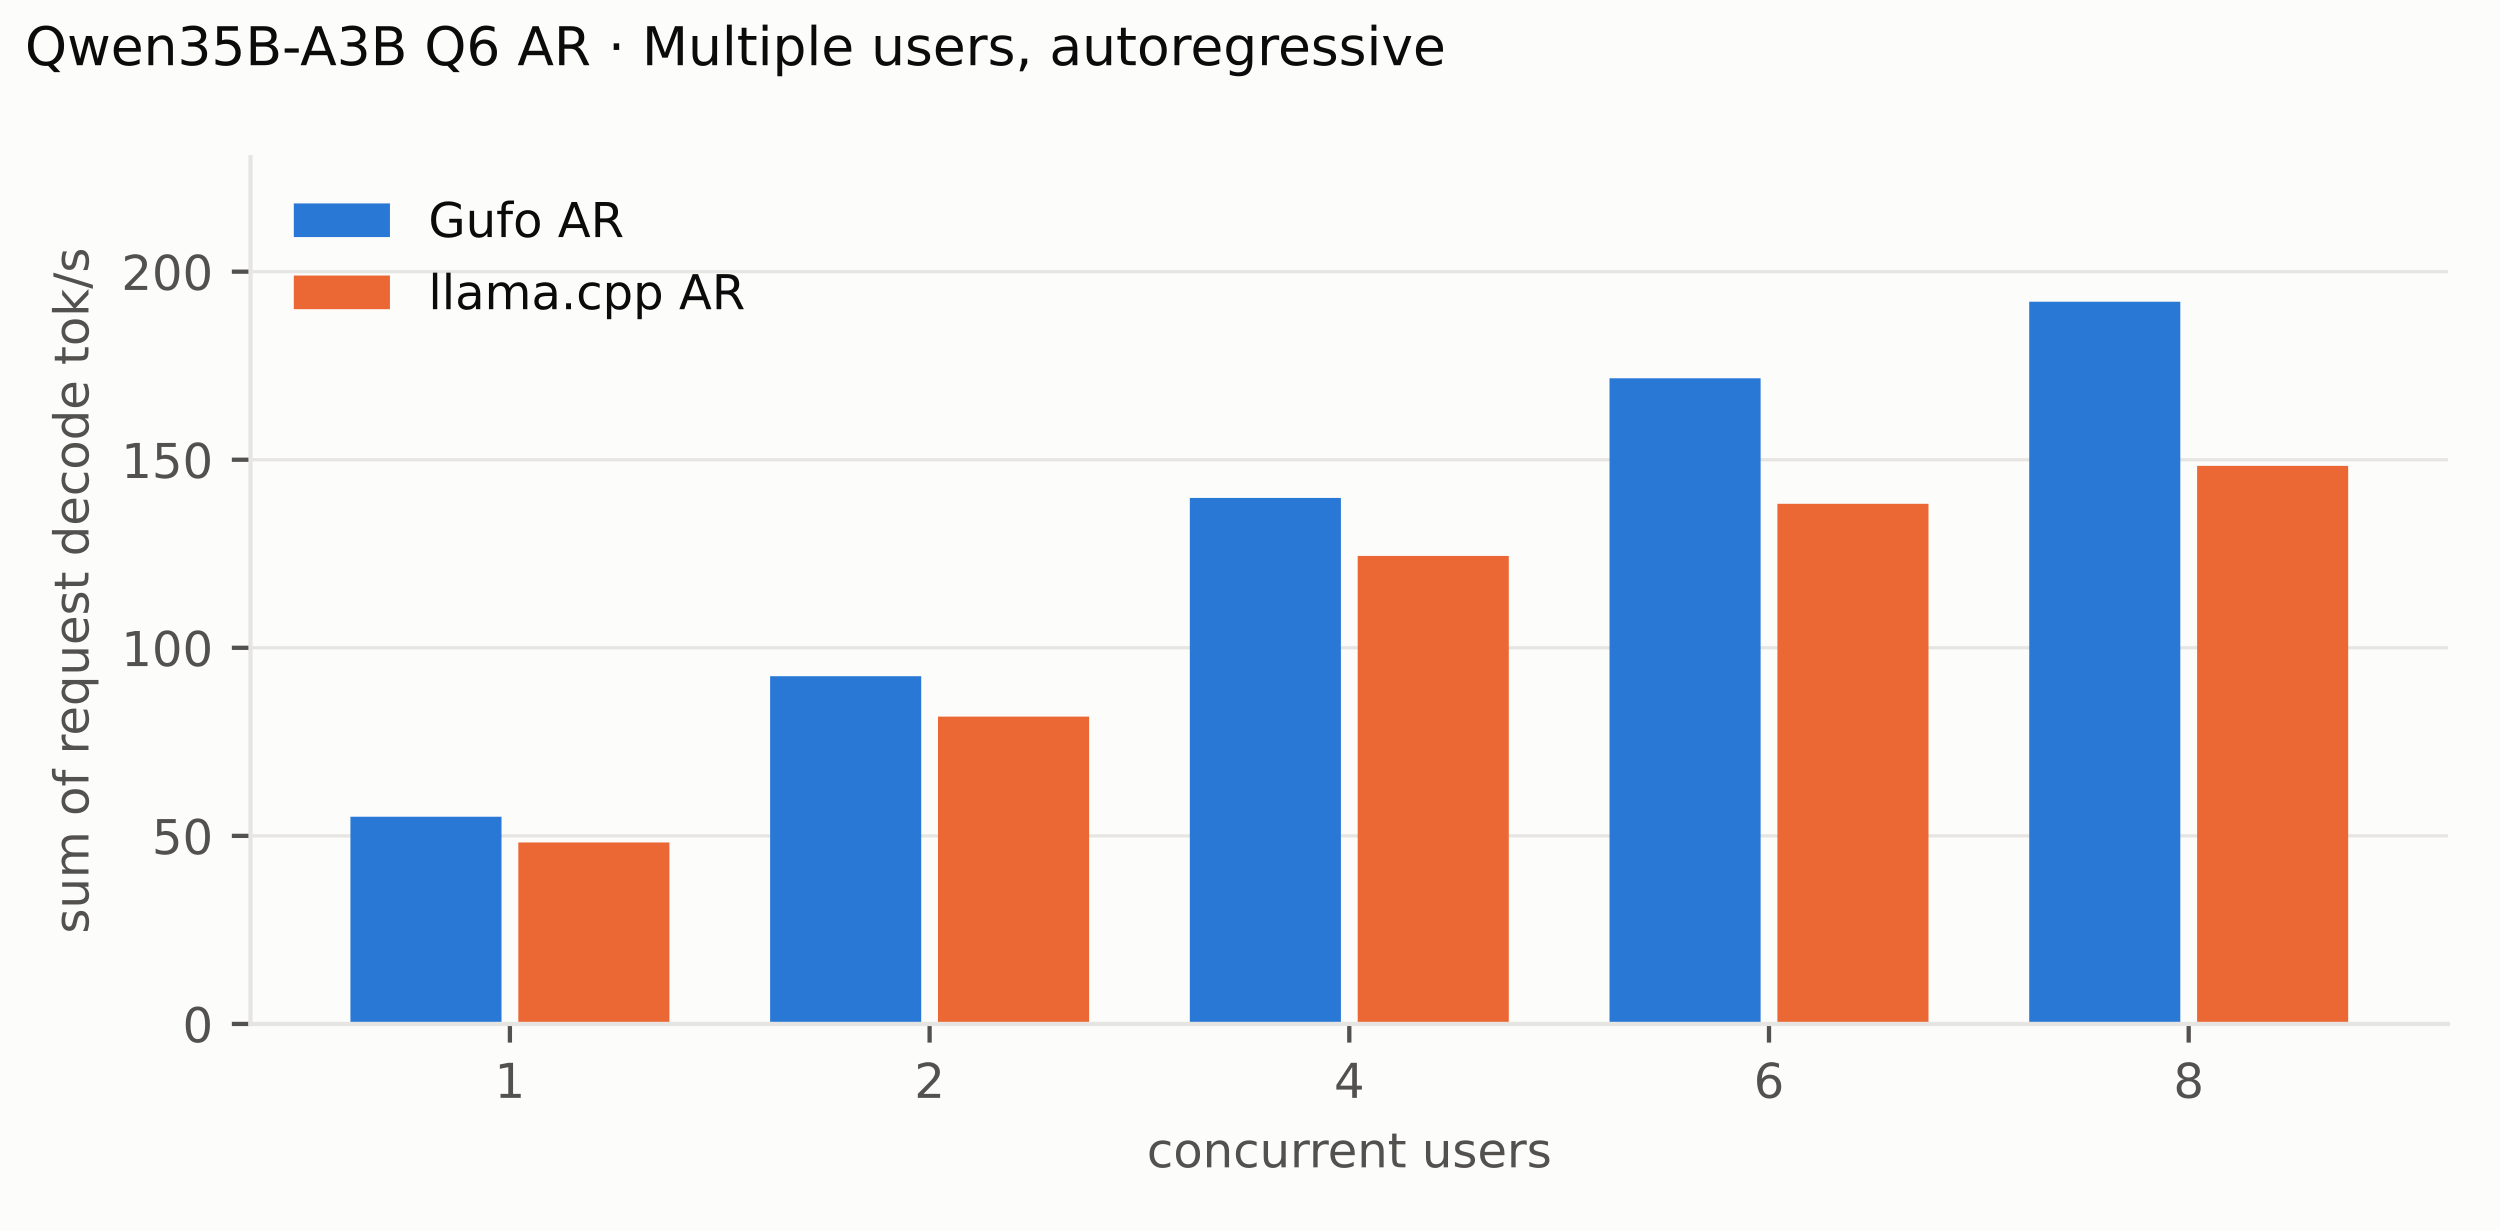
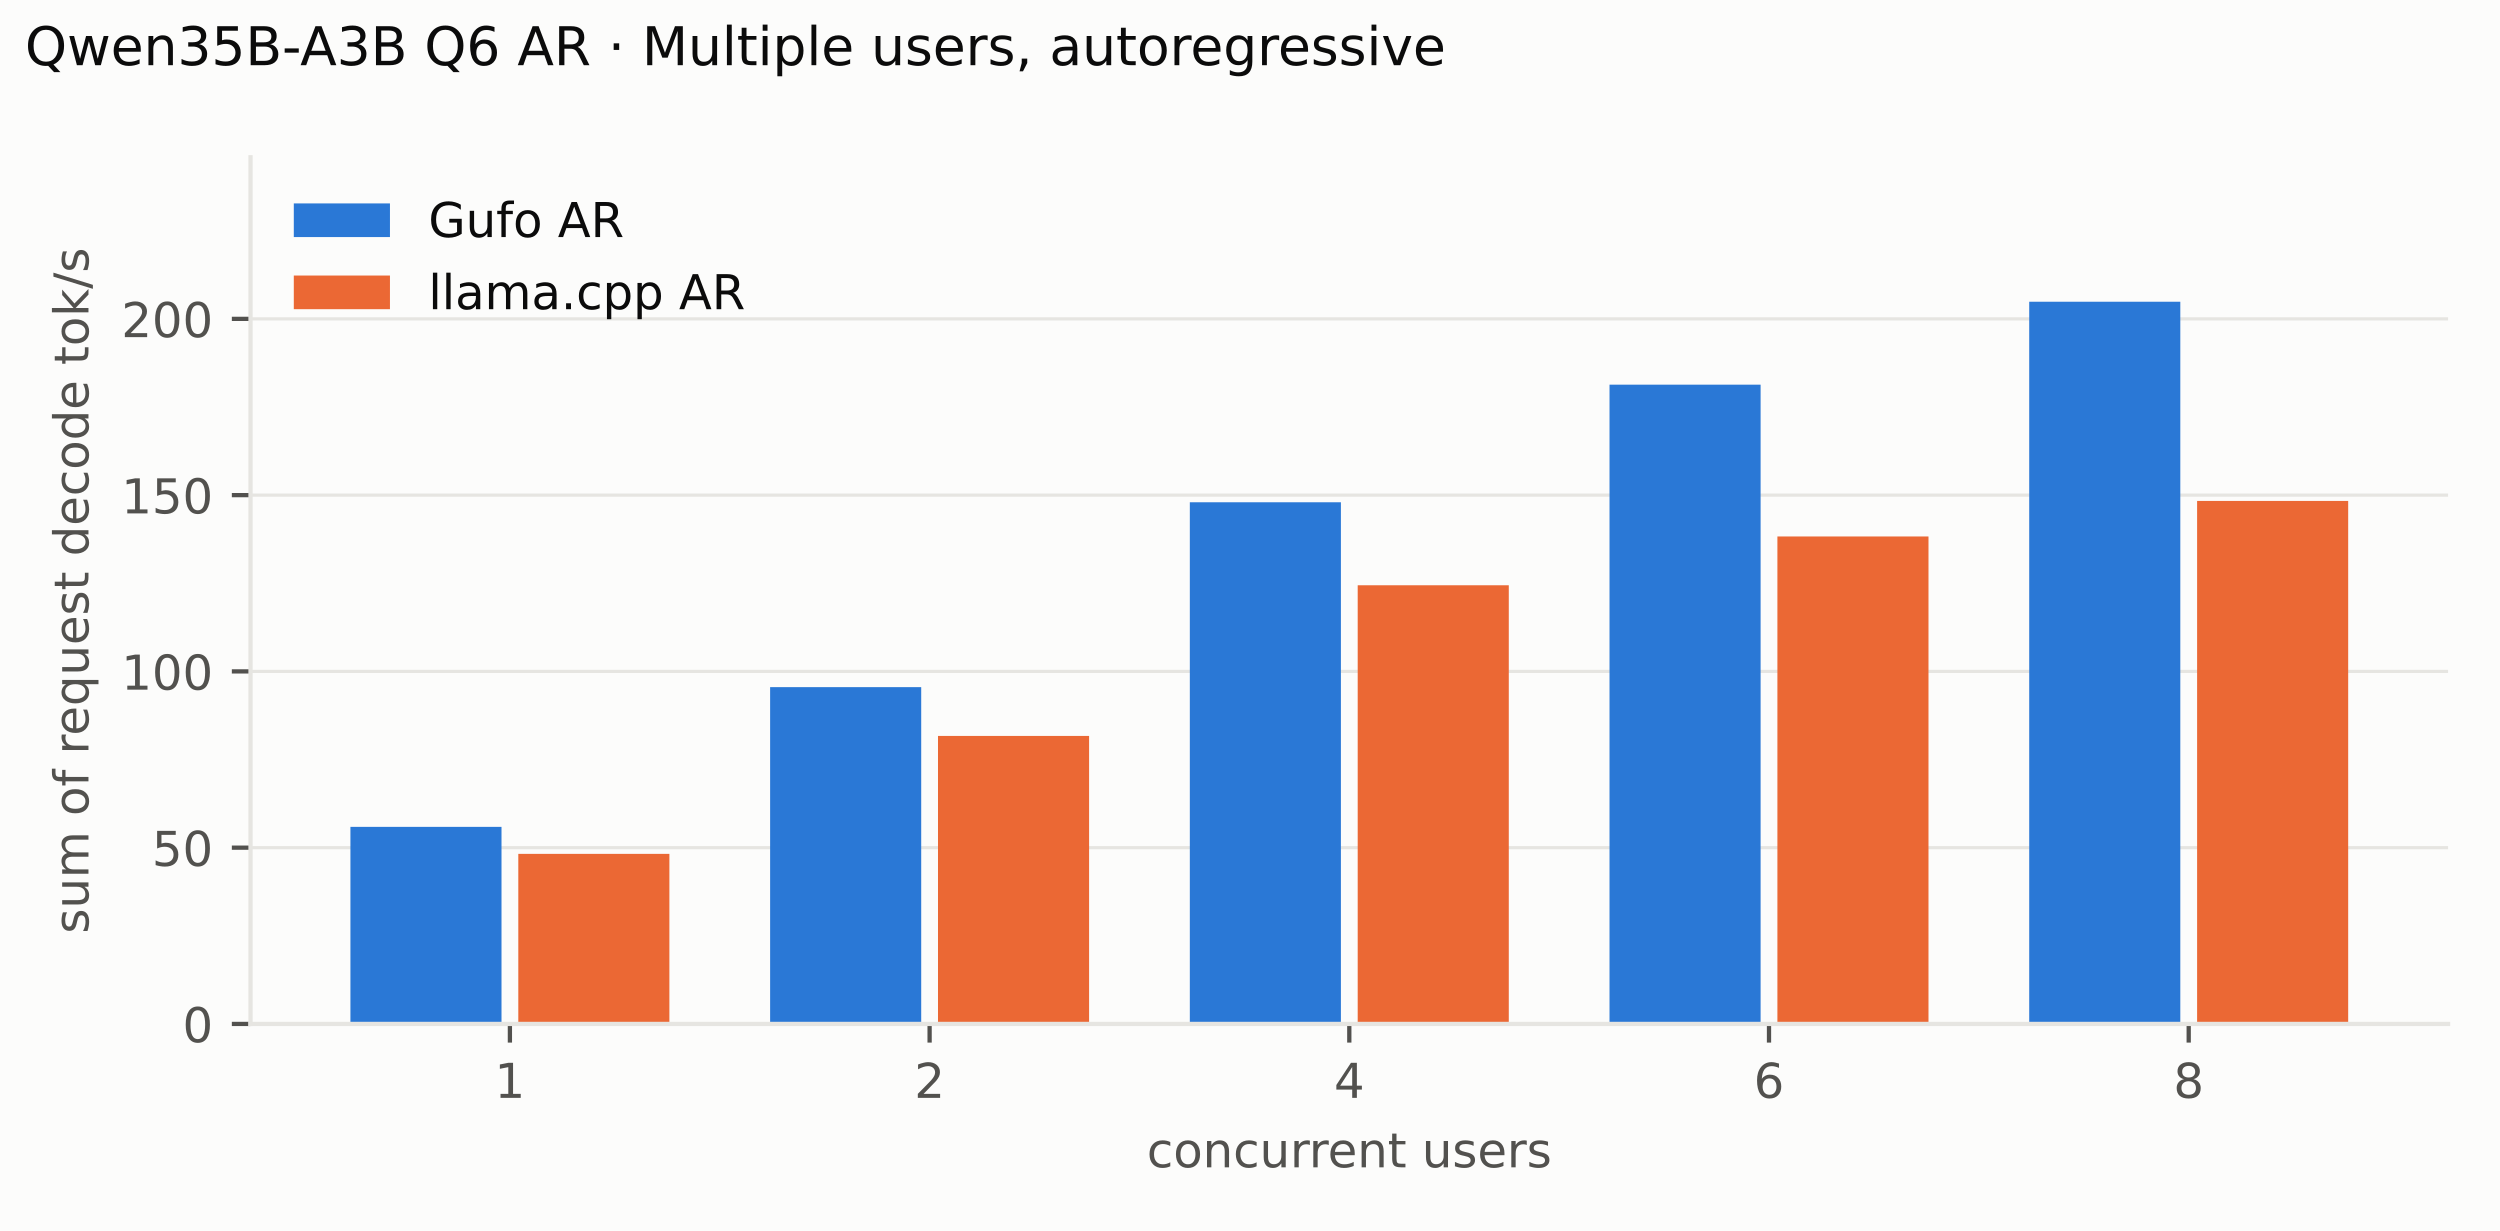
<svg xmlns="http://www.w3.org/2000/svg" xmlns:xlink="http://www.w3.org/1999/xlink" width="468pt" height="230.4pt" viewBox="0 0 468 230.4" version="1.1">
  <defs>
    <style type="text/css">*{stroke-linejoin: round; stroke-linecap: butt}</style>
  </defs>
  <g id="figure_1">
    <g id="patch_1">
      <path d="M 0 230.4 L 468 230.4 L 468 0 L 0 0 z " style="fill: #fcfcfb" />
    </g>
    <g id="axes_1">
      <g id="patch_2">
        <path d="M 46.899 191.68 L 458.28 191.68 L 458.28 29.441 L 46.899 29.441 z " style="fill: #fcfcfb" />
      </g>
      <g id="matplotlib.axis_1">
        <g id="xtick_1">
          <g id="line2d_1">
            <defs>
              <path id="m1ebf051f68" d="M 0 0 L 0 3.5 " style="stroke: #52514e; stroke-width: 0.8" />
            </defs>
            <g>
              <use xlink:href="#m1ebf051f68" x="95.454" y="191.68" style="fill: #52514e; stroke: #52514e; stroke-width: 0.8" />
            </g>
          </g>
          <g id="text_1">
            <text style="font-size: 9px; font-family: 'DejaVu Sans', 'Bitstream Vera Sans', 'Computer Modern Sans Serif', 'Lucida Grande', 'Verdana', 'Geneva', 'Lucid', 'Arial', 'Helvetica', 'Avant Garde', sans-serif; text-anchor: middle; fill: #52514e" x="95.454" y="205.518" transform="rotate(-0 95.4543 205.5179)">1</text>
          </g>
        </g>
        <g id="xtick_2">
          <g id="line2d_2">
            <g>
              <use xlink:href="#m1ebf051f68" x="174.022" y="191.68" style="fill: #52514e; stroke: #52514e; stroke-width: 0.8" />
            </g>
          </g>
          <g id="text_2">
            <text style="font-size: 9px; font-family: 'DejaVu Sans', 'Bitstream Vera Sans', 'Computer Modern Sans Serif', 'Lucida Grande', 'Verdana', 'Geneva', 'Lucid', 'Arial', 'Helvetica', 'Avant Garde', sans-serif; text-anchor: middle; fill: #52514e" x="174.022" y="205.518" transform="rotate(-0 174.022 205.5179)">2</text>
          </g>
        </g>
        <g id="xtick_3">
          <g id="line2d_3">
            <g>
              <use xlink:href="#m1ebf051f68" x="252.59" y="191.68" style="fill: #52514e; stroke: #52514e; stroke-width: 0.8" />
            </g>
          </g>
          <g id="text_3">
            <text style="font-size: 9px; font-family: 'DejaVu Sans', 'Bitstream Vera Sans', 'Computer Modern Sans Serif', 'Lucida Grande', 'Verdana', 'Geneva', 'Lucid', 'Arial', 'Helvetica', 'Avant Garde', sans-serif; text-anchor: middle; fill: #52514e" x="252.59" y="205.518" transform="rotate(-0 252.5897 205.5179)">4</text>
          </g>
        </g>
        <g id="xtick_4">
          <g id="line2d_4">
            <g>
              <use xlink:href="#m1ebf051f68" x="331.157" y="191.68" style="fill: #52514e; stroke: #52514e; stroke-width: 0.8" />
            </g>
          </g>
          <g id="text_4">
            <text style="font-size: 9px; font-family: 'DejaVu Sans', 'Bitstream Vera Sans', 'Computer Modern Sans Serif', 'Lucida Grande', 'Verdana', 'Geneva', 'Lucid', 'Arial', 'Helvetica', 'Avant Garde', sans-serif; text-anchor: middle; fill: #52514e" x="331.157" y="205.518" transform="rotate(-0 331.1574 205.5179)">6</text>
          </g>
        </g>
        <g id="xtick_5">
          <g id="line2d_5">
            <g>
              <use xlink:href="#m1ebf051f68" x="409.725" y="191.68" style="fill: #52514e; stroke: #52514e; stroke-width: 0.8" />
            </g>
          </g>
          <g id="text_5">
            <text style="font-size: 9px; font-family: 'DejaVu Sans', 'Bitstream Vera Sans', 'Computer Modern Sans Serif', 'Lucida Grande', 'Verdana', 'Geneva', 'Lucid', 'Arial', 'Helvetica', 'Avant Garde', sans-serif; text-anchor: middle; fill: #52514e" x="409.725" y="205.518" transform="rotate(-0 409.7252 205.5179)">8</text>
          </g>
        </g>
        <g id="text_6">
          <text style="font-size: 9px; font-family: 'DejaVu Sans', 'Bitstream Vera Sans', 'Computer Modern Sans Serif', 'Lucida Grande', 'Verdana', 'Geneva', 'Lucid', 'Arial', 'Helvetica', 'Avant Garde', sans-serif; text-anchor: middle; fill: #52514e" x="252.59" y="218.518" transform="rotate(-0 252.5897 218.5179)">concurrent users</text>
        </g>
      </g>
      <g id="matplotlib.axis_2">
        <g id="ytick_1">
          <g id="line2d_6">
            <path d="M 46.899 191.68 L 458.28 191.68 " clip-path="url(#pb5c279a9e9)" style="fill: none; stroke: #e6e5e1; stroke-width: 0.6; stroke-linecap: square" />
          </g>
          <g id="line2d_7">
            <defs>
              <path id="m680e5b1e24" d="M 0 0 L -3.5 0 " style="stroke: #52514e; stroke-width: 0.8" />
            </defs>
            <g>
              <use xlink:href="#m680e5b1e24" x="46.899" y="191.68" style="fill: #52514e; stroke: #52514e; stroke-width: 0.8" />
            </g>
          </g>
          <g id="text_7">
            <text style="font-size: 9px; font-family: 'DejaVu Sans', 'Bitstream Vera Sans', 'Computer Modern Sans Serif', 'Lucida Grande', 'Verdana', 'Geneva', 'Lucid', 'Arial', 'Helvetica', 'Avant Garde', sans-serif; text-anchor: end; fill: #52514e" x="39.899" y="195.099" transform="rotate(-0 39.89945 195.0989)">0</text>
          </g>
        </g>
        <g id="ytick_2">
          <g id="line2d_8">
-             <path d="M 46.899 156.474 L 458.28 156.474 " clip-path="url(#pb5c279a9e9)" style="fill: none; stroke: #e6e5e1; stroke-width: 0.6; stroke-linecap: square" />
+             <path d="M 46.899 158.684 L 458.28 158.684 " clip-path="url(#pb5c279a9e9)" style="fill: none; stroke: #e6e5e1; stroke-width: 0.6; stroke-linecap: square" />
          </g>
          <g id="line2d_9">
            <g>
-               <use xlink:href="#m680e5b1e24" x="46.899" y="156.474" style="fill: #52514e; stroke: #52514e; stroke-width: 0.8" />
+               <use xlink:href="#m680e5b1e24" x="46.899" y="158.684" style="fill: #52514e; stroke: #52514e; stroke-width: 0.8" />
            </g>
          </g>
          <g id="text_8">
-             <text style="font-size: 9px; font-family: 'DejaVu Sans', 'Bitstream Vera Sans', 'Computer Modern Sans Serif', 'Lucida Grande', 'Verdana', 'Geneva', 'Lucid', 'Arial', 'Helvetica', 'Avant Garde', sans-serif; text-anchor: end; fill: #52514e" x="39.899" y="159.893" transform="rotate(-0 39.89945 159.8926)">50</text>
+             <text style="font-size: 9px; font-family: 'DejaVu Sans', 'Bitstream Vera Sans', 'Computer Modern Sans Serif', 'Lucida Grande', 'Verdana', 'Geneva', 'Lucid', 'Arial', 'Helvetica', 'Avant Garde', sans-serif; text-anchor: end; fill: #52514e" x="39.899" y="162.103" transform="rotate(-0 39.89945 162.1026)">50</text>
          </g>
        </g>
        <g id="ytick_3">
          <g id="line2d_10">
-             <path d="M 46.899 121.267 L 458.28 121.267 " clip-path="url(#pb5c279a9e9)" style="fill: none; stroke: #e6e5e1; stroke-width: 0.6; stroke-linecap: square" />
+             <path d="M 46.899 125.687 L 458.28 125.687 " clip-path="url(#pb5c279a9e9)" style="fill: none; stroke: #e6e5e1; stroke-width: 0.6; stroke-linecap: square" />
          </g>
          <g id="line2d_11">
            <g>
-               <use xlink:href="#m680e5b1e24" x="46.899" y="121.267" style="fill: #52514e; stroke: #52514e; stroke-width: 0.8" />
+               <use xlink:href="#m680e5b1e24" x="46.899" y="125.687" style="fill: #52514e; stroke: #52514e; stroke-width: 0.8" />
            </g>
          </g>
          <g id="text_9">
-             <text style="font-size: 9px; font-family: 'DejaVu Sans', 'Bitstream Vera Sans', 'Computer Modern Sans Serif', 'Lucida Grande', 'Verdana', 'Geneva', 'Lucid', 'Arial', 'Helvetica', 'Avant Garde', sans-serif; text-anchor: end; fill: #52514e" x="39.899" y="124.686" transform="rotate(-0 39.89945 124.6863)">100</text>
+             <text style="font-size: 9px; font-family: 'DejaVu Sans', 'Bitstream Vera Sans', 'Computer Modern Sans Serif', 'Lucida Grande', 'Verdana', 'Geneva', 'Lucid', 'Arial', 'Helvetica', 'Avant Garde', sans-serif; text-anchor: end; fill: #52514e" x="39.899" y="129.106" transform="rotate(-0 39.89945 129.1062)">100</text>
          </g>
        </g>
        <g id="ytick_4">
          <g id="line2d_12">
-             <path d="M 46.899 86.061 L 458.28 86.061 " clip-path="url(#pb5c279a9e9)" style="fill: none; stroke: #e6e5e1; stroke-width: 0.6; stroke-linecap: square" />
+             <path d="M 46.899 92.691 L 458.28 92.691 " clip-path="url(#pb5c279a9e9)" style="fill: none; stroke: #e6e5e1; stroke-width: 0.6; stroke-linecap: square" />
          </g>
          <g id="line2d_13">
            <g>
-               <use xlink:href="#m680e5b1e24" x="46.899" y="86.061" style="fill: #52514e; stroke: #52514e; stroke-width: 0.8" />
+               <use xlink:href="#m680e5b1e24" x="46.899" y="92.691" style="fill: #52514e; stroke: #52514e; stroke-width: 0.8" />
            </g>
          </g>
          <g id="text_10">
-             <text style="font-size: 9px; font-family: 'DejaVu Sans', 'Bitstream Vera Sans', 'Computer Modern Sans Serif', 'Lucida Grande', 'Verdana', 'Geneva', 'Lucid', 'Arial', 'Helvetica', 'Avant Garde', sans-serif; text-anchor: end; fill: #52514e" x="39.899" y="89.48" transform="rotate(-0 39.89945 89.47996)">150</text>
+             <text style="font-size: 9px; font-family: 'DejaVu Sans', 'Bitstream Vera Sans', 'Computer Modern Sans Serif', 'Lucida Grande', 'Verdana', 'Geneva', 'Lucid', 'Arial', 'Helvetica', 'Avant Garde', sans-serif; text-anchor: end; fill: #52514e" x="39.899" y="96.11" transform="rotate(-0 39.89945 96.10982)">150</text>
          </g>
        </g>
        <g id="ytick_5">
          <g id="line2d_14">
-             <path d="M 46.899 50.855 L 458.28 50.855 " clip-path="url(#pb5c279a9e9)" style="fill: none; stroke: #e6e5e1; stroke-width: 0.6; stroke-linecap: square" />
+             <path d="M 46.899 59.694 L 458.28 59.694 " clip-path="url(#pb5c279a9e9)" style="fill: none; stroke: #e6e5e1; stroke-width: 0.6; stroke-linecap: square" />
          </g>
          <g id="line2d_15">
            <g>
-               <use xlink:href="#m680e5b1e24" x="46.899" y="50.855" style="fill: #52514e; stroke: #52514e; stroke-width: 0.8" />
+               <use xlink:href="#m680e5b1e24" x="46.899" y="59.694" style="fill: #52514e; stroke: #52514e; stroke-width: 0.8" />
            </g>
          </g>
          <g id="text_11">
-             <text style="font-size: 9px; font-family: 'DejaVu Sans', 'Bitstream Vera Sans', 'Computer Modern Sans Serif', 'Lucida Grande', 'Verdana', 'Geneva', 'Lucid', 'Arial', 'Helvetica', 'Avant Garde', sans-serif; text-anchor: end; fill: #52514e" x="39.899" y="54.274" transform="rotate(-0 39.89945 54.27363)">200</text>
+             <text style="font-size: 9px; font-family: 'DejaVu Sans', 'Bitstream Vera Sans', 'Computer Modern Sans Serif', 'Lucida Grande', 'Verdana', 'Geneva', 'Lucid', 'Arial', 'Helvetica', 'Avant Garde', sans-serif; text-anchor: end; fill: #52514e" x="39.899" y="63.113" transform="rotate(-0 39.89945 63.11344)">200</text>
          </g>
        </g>
        <g id="text_12">
          <text style="font-size: 9px; font-family: 'DejaVu Sans', 'Bitstream Vera Sans', 'Computer Modern Sans Serif', 'Lucida Grande', 'Verdana', 'Geneva', 'Lucid', 'Arial', 'Helvetica', 'Avant Garde', sans-serif; text-anchor: middle; fill: #52514e" x="16.559" y="110.56" transform="rotate(-90 16.55859 110.5604)">sum of request decode tok/s</text>
        </g>
      </g>
      <g id="patch_3">
-         <path d="M 65.599 191.68 L 93.883 191.68 L 93.883 152.89 L 65.599 152.89 z " clip-path="url(#pb5c279a9e9)" style="fill: #2a78d6" />
+         <path d="M 65.599 191.68 L 93.883 191.68 L 93.883 154.79 L 65.599 154.79 z " clip-path="url(#pb5c279a9e9)" style="fill: #2a78d6" />
      </g>
      <g id="patch_4">
-         <path d="M 144.166 191.68 L 172.451 191.68 L 172.451 126.583 L 144.166 126.583 z " clip-path="url(#pb5c279a9e9)" style="fill: #2a78d6" />
+         <path d="M 144.166 191.68 L 172.451 191.68 L 172.451 128.631 L 144.166 128.631 z " clip-path="url(#pb5c279a9e9)" style="fill: #2a78d6" />
      </g>
      <g id="patch_5">
-         <path d="M 222.734 191.68 L 251.018 191.68 L 251.018 93.215 L 222.734 93.215 z " clip-path="url(#pb5c279a9e9)" style="fill: #2a78d6" />
+         <path d="M 222.734 191.68 L 251.018 191.68 L 251.018 94.024 L 222.734 94.024 z " clip-path="url(#pb5c279a9e9)" style="fill: #2a78d6" />
      </g>
      <g id="patch_6">
-         <path d="M 301.302 191.68 L 329.586 191.68 L 329.586 70.81 L 301.302 70.81 z " clip-path="url(#pb5c279a9e9)" style="fill: #2a78d6" />
+         <path d="M 301.302 191.68 L 329.586 191.68 L 329.586 72.009 L 301.302 72.009 z " clip-path="url(#pb5c279a9e9)" style="fill: #2a78d6" />
      </g>
      <g id="patch_7">
        <path d="M 379.869 191.68 L 408.154 191.68 L 408.154 56.481 L 379.869 56.481 z " clip-path="url(#pb5c279a9e9)" style="fill: #2a78d6" />
      </g>
      <g id="patch_8">
-         <path d="M 97.026 191.68 L 125.31 191.68 L 125.31 157.713 L 97.026 157.713 z " clip-path="url(#pb5c279a9e9)" style="fill: #eb6834" />
+         <path d="M 97.026 191.68 L 125.31 191.68 L 125.31 159.845 L 97.026 159.845 z " clip-path="url(#pb5c279a9e9)" style="fill: #eb6834" />
      </g>
      <g id="patch_9">
-         <path d="M 175.593 191.68 L 203.878 191.68 L 203.878 134.153 L 175.593 134.153 z " clip-path="url(#pb5c279a9e9)" style="fill: #eb6834" />
+         <path d="M 175.593 191.68 L 203.878 191.68 L 203.878 137.764 L 175.593 137.764 z " clip-path="url(#pb5c279a9e9)" style="fill: #eb6834" />
      </g>
      <g id="patch_10">
-         <path d="M 254.161 191.68 L 282.445 191.68 L 282.445 104.066 L 254.161 104.066 z " clip-path="url(#pb5c279a9e9)" style="fill: #eb6834" />
+         <path d="M 254.161 191.68 L 282.445 191.68 L 282.445 109.565 L 254.161 109.565 z " clip-path="url(#pb5c279a9e9)" style="fill: #eb6834" />
      </g>
      <g id="patch_11">
-         <path d="M 332.729 191.68 L 361.013 191.68 L 361.013 94.313 L 332.729 94.313 z " clip-path="url(#pb5c279a9e9)" style="fill: #eb6834" />
+         <path d="M 332.729 191.68 L 361.013 191.68 L 361.013 100.425 L 332.729 100.425 z " clip-path="url(#pb5c279a9e9)" style="fill: #eb6834" />
      </g>
      <g id="patch_12">
-         <path d="M 411.297 191.68 L 439.581 191.68 L 439.581 87.216 L 411.297 87.216 z " clip-path="url(#pb5c279a9e9)" style="fill: #eb6834" />
+         <path d="M 411.297 191.68 L 439.581 191.68 L 439.581 93.773 L 411.297 93.773 z " clip-path="url(#pb5c279a9e9)" style="fill: #eb6834" />
      </g>
      <g id="patch_13">
        <path d="M 46.899 191.68 L 46.899 29.441 " style="fill: none; stroke: #e6e5e1; stroke-width: 0.8; stroke-linejoin: miter; stroke-linecap: square" />
      </g>
      <g id="patch_14">
        <path d="M 46.899 191.68 L 458.28 191.68 " style="fill: none; stroke: #e6e5e1; stroke-width: 0.8; stroke-linejoin: miter; stroke-linecap: square" />
      </g>
      <g id="legend_1">
        <g id="patch_15">
          <path d="M 54.999 44.379 L 72.999 44.379 L 72.999 38.079 L 54.999 38.079 z " style="fill: #2a78d6" />
        </g>
        <g id="text_13">
          <text style="font-size: 9px; font-family: 'DejaVu Sans', 'Bitstream Vera Sans', 'Computer Modern Sans Serif', 'Lucida Grande', 'Verdana', 'Geneva', 'Lucid', 'Arial', 'Helvetica', 'Avant Garde', sans-serif; text-anchor: start; fill: #0b0b0b" x="80.199" y="44.379" transform="rotate(-0 80.19945 44.37938)">Gufo AR</text>
        </g>
        <g id="patch_16">
          <path d="M 54.999 57.88 L 72.999 57.88 L 72.999 51.58 L 54.999 51.58 z " style="fill: #eb6834" />
        </g>
        <g id="text_14">
          <text style="font-size: 9px; font-family: 'DejaVu Sans', 'Bitstream Vera Sans', 'Computer Modern Sans Serif', 'Lucida Grande', 'Verdana', 'Geneva', 'Lucid', 'Arial', 'Helvetica', 'Avant Garde', sans-serif; text-anchor: start; fill: #0b0b0b" x="80.199" y="57.88" transform="rotate(-0 80.19945 57.88008)">llama.cpp AR</text>
        </g>
      </g>
    </g>
    <g id="text_15">
      <text style="font-size: 10px; font-family: 'DejaVu Sans', 'Bitstream Vera Sans', 'Computer Modern Sans Serif', 'Lucida Grande', 'Verdana', 'Geneva', 'Lucid', 'Arial', 'Helvetica', 'Avant Garde', sans-serif; text-anchor: start; fill: #0b0b0b" x="4.68" y="12.206" transform="rotate(-0 4.68 12.20644)">Qwen35B-A3B Q6 AR · Multiple users, autoregressive</text>
    </g>
  </g>
  <defs>
    <clipPath id="pb5c279a9e9">
      <rect x="46.899" y="29.441" width="411.381" height="162.239" />
    </clipPath>
  </defs>
</svg>
